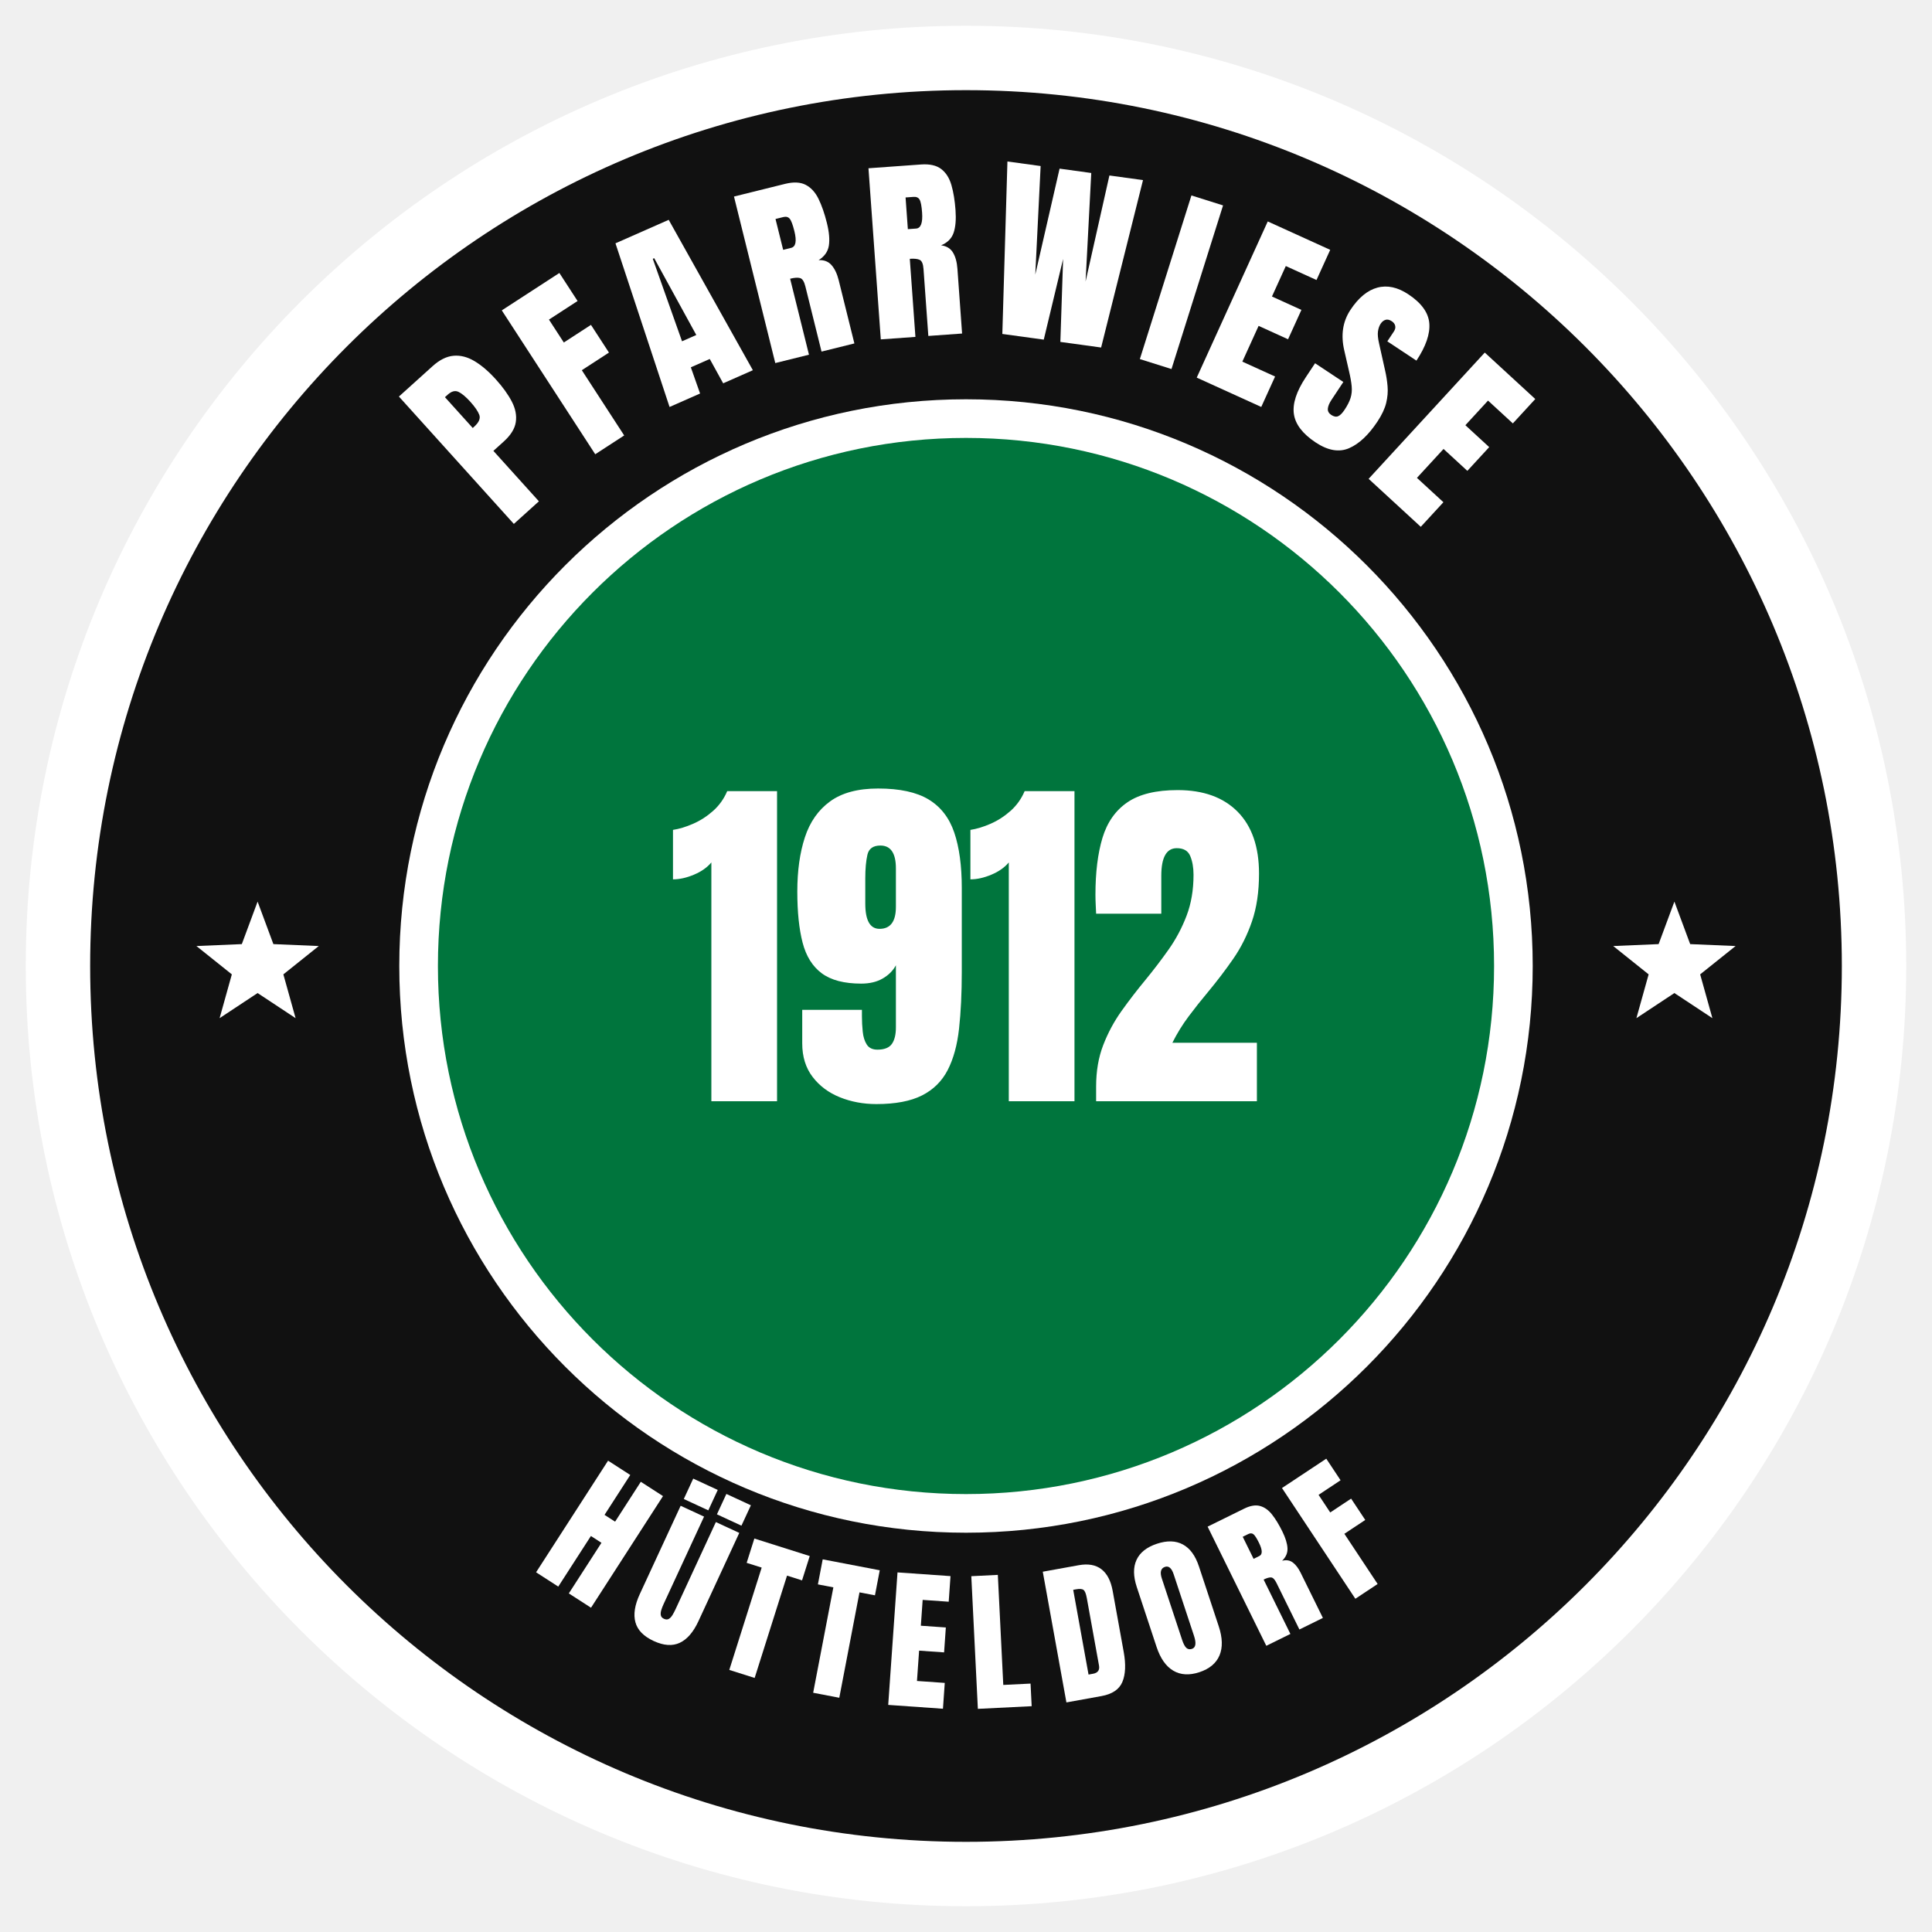
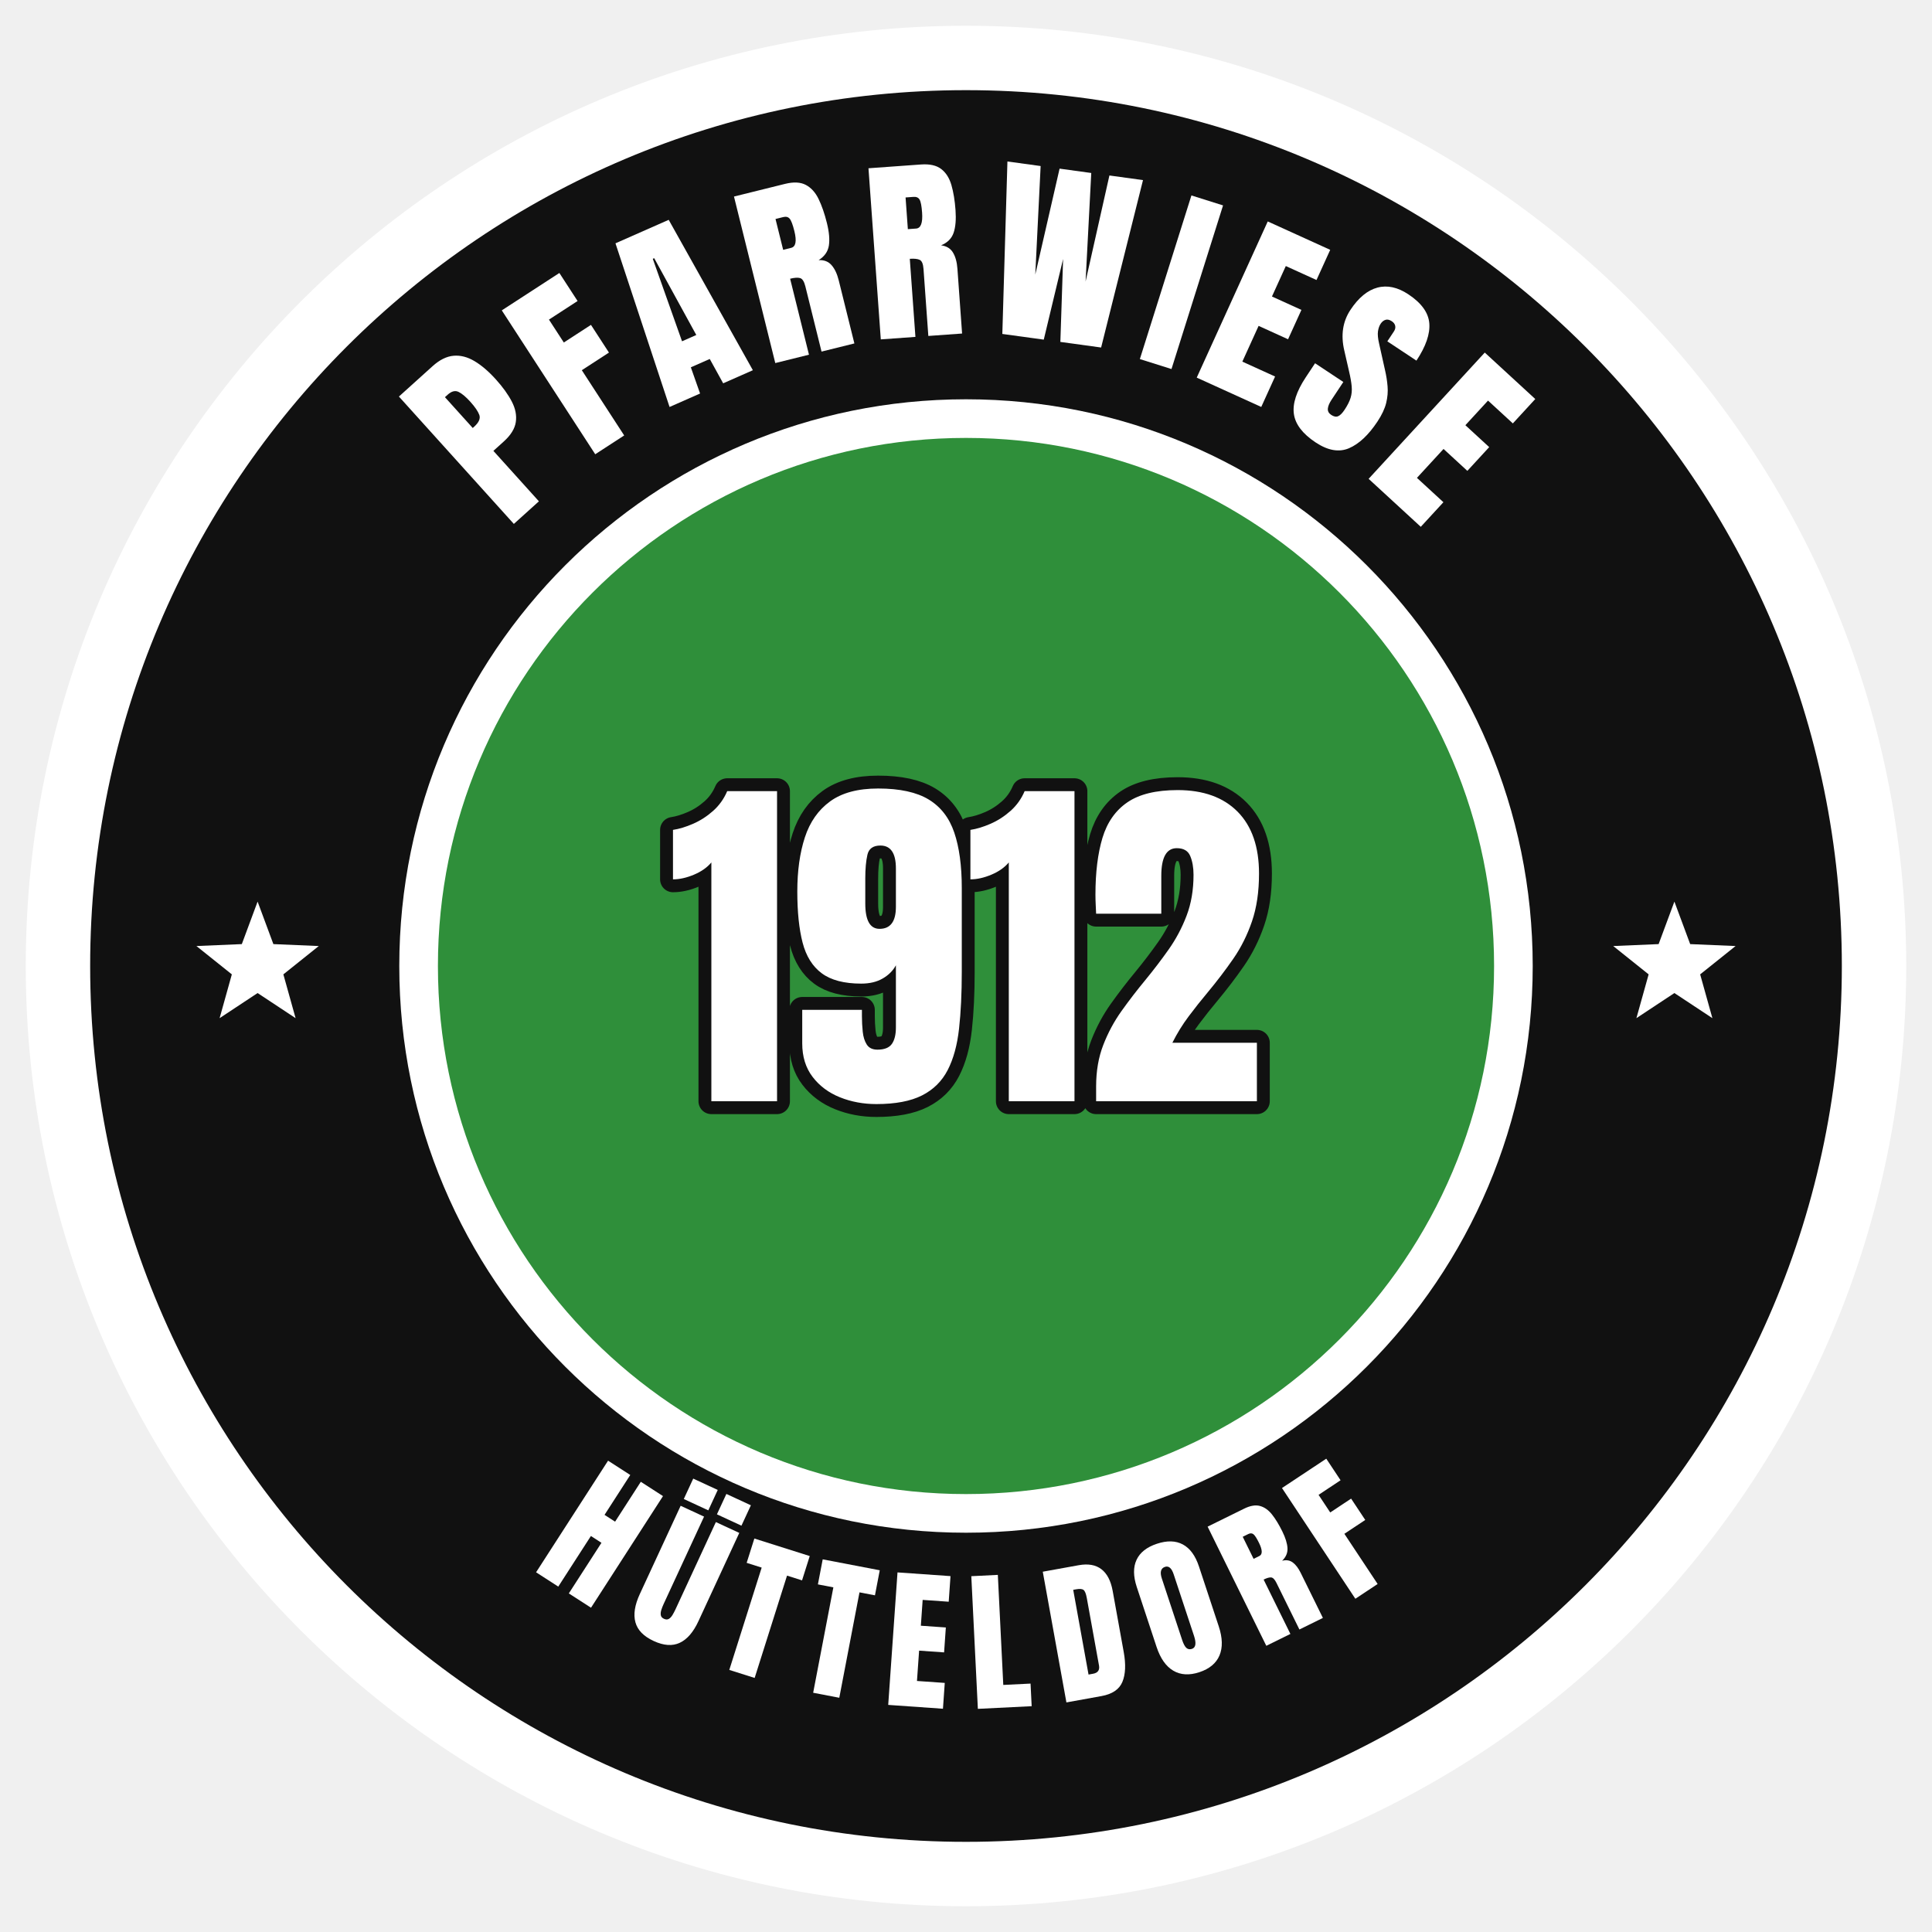
- <svg xmlns="http://www.w3.org/2000/svg" viewBox="0 0 600 600" role="img" aria-label="Pfarrwiese">
+ <svg xmlns="http://www.w3.org/2000/svg" viewBox="0 0 600 600" role="img" aria-label="Pfarrwiese 1912">
  <circle cx="300" cy="300" r="292" fill="#FFFFFF" />
  <circle cx="300" cy="300" r="272" fill="#111111" />
  <circle cx="300" cy="300" r="176" fill="#FFFFFF" />
-   <circle cx="300" cy="300" r="164" fill="#00753D" />
+   <circle cx="300" cy="300" r="164" fill="#2F8F3A" />
  <path d="M-1.80 0L-12.28 0L-12.28-53.28L1.80-53.28Q6.22-53.28 8.81-51.31Q11.40-49.35 12.52-45.71Q13.64-42.08 13.64-37.05L13.64-37.05Q13.64-32.21 12.70-28.62Q11.76-25.04 9.35-23.07Q6.95-21.10 2.53-21.10L2.53-21.10L-1.80-21.10L-1.80 0ZM-1.80-43.56L-1.80-30.67L-1.20-30.67Q1.77-30.67 2.44-32.33Q3.10-34.00 3.10-37.24L3.10-37.24Q3.10-40.26 2.45-41.91Q1.80-43.56-0.62-43.56L-0.62-43.56L-1.80-43.56Z" fill="#FFFFFF" transform="translate(300 300) rotate(-42.06) translate(0 -196.0)" />
  <path d="M0.71 0L-10.01 0L-10.01-53.28L11.31-53.28L11.31-42.90L0.71-42.90L0.71-34.42L10.76-34.42L10.76-24.16L0.71-24.16L0.71 0Z" fill="#FFFFFF" transform="translate(300 300) rotate(-33.00) translate(0 -196.0)" />
  <path d="M-3.78 0L-14.14 0L-8.99-53.28L9.08-53.28L14.14 0L4.06 0L3.30-8.60L-3.12-8.60L-3.78 0ZM-0.33-44.20L-2.36-17.10L2.48-17.10L0.15-44.20L-0.33-44.20Z" fill="#FFFFFF" transform="translate(300 300) rotate(-23.81) translate(0 -196.0)" />
  <path d="M-1.63 0L-12.41 0L-12.41-53.28L3.94-53.28Q8.02-53.28 10.11-51.42Q12.20-49.56 12.91-46.21Q13.62-42.87 13.62-38.36L13.62-38.36Q13.62-34.00 12.52-31.39Q11.41-28.79 8.36-27.79L8.36-27.79Q10.87-27.28 11.88-25.29Q12.90-23.31 12.90-20.16L12.90-20.16L12.90 0L2.39 0L2.39-20.86Q2.39-23.19 1.44-23.75Q0.48-24.31-1.63-24.31L-1.63-24.31L-1.63 0ZM-1.57-43.41L-1.57-33.54L1.00-33.54Q3.21-33.54 3.21-38.36L3.21-38.36Q3.21-41.47 2.72-42.44Q2.24-43.41 0.91-43.41L0.91-43.41L-1.57-43.41Z" fill="#FFFFFF" transform="translate(300 300) rotate(-13.93) translate(0 -196.0)" />
  <path d="M-1.63 0L-12.41 0L-12.41-53.28L3.94-53.28Q8.02-53.28 10.11-51.42Q12.20-49.56 12.91-46.21Q13.62-42.87 13.62-38.36L13.62-38.36Q13.62-34.00 12.52-31.39Q11.41-28.79 8.36-27.79L8.36-27.79Q10.87-27.28 11.88-25.29Q12.90-23.31 12.90-20.16L12.90-20.16L12.90 0L2.39 0L2.39-20.86Q2.39-23.19 1.44-23.75Q0.48-24.31-1.63-24.31L-1.63-24.31L-1.63 0ZM-1.57-43.41L-1.57-33.54L1.00-33.54Q3.21-33.54 3.21-38.36L3.21-38.36Q3.21-41.47 2.72-42.44Q2.24-43.41 0.91-43.41L0.91-43.41L-1.57-43.41Z" fill="#FFFFFF" transform="translate(300 300) rotate(-4.12) translate(0 -196.0)" />
  <path d="M-2.54 0L-15.53 0L-21.25-53.28L-10.84-53.28L-7.90-19.65L-4.90-53.28L5.03-53.28L7.87-19.65L10.72-53.28L21.25-53.28L15.44 0L2.66 0L0-25.64L-2.54 0Z" fill="#FFFFFF" transform="translate(300 300) rotate(7.82) translate(0 -196.0)" />
  <path d="M5.15 0L-5.15 0L-5.15-53.28L5.15-53.28L5.15 0Z" fill="#FFFFFF" transform="translate(300 300) rotate(17.49) translate(0 -196.0)" />
  <path d="M11.61 0L-10.40 0L-10.40-53.28L10.91-53.28L10.91-42.99L0.44-42.99L0.44-32.60L10.49-32.60L10.49-22.58L0.44-22.58L0.44-10.38L11.61-10.38L11.61 0Z" fill="#FFFFFF" transform="translate(300 300) rotate(24.45) translate(0 -196.0)" />
  <path d="M0.71 0.48L0.71 0.48Q-6.58 0.48-9.81-3.15Q-13.03-6.78-13.03-14.71L-13.03-14.71L-13.03-19.92L-2.50-19.92L-2.50-13.26Q-2.50-11.41-1.94-10.37Q-1.38-9.32 0.02-9.32L0.02-9.32Q1.47-9.32 2.03-10.17Q2.59-11.02 2.59-12.96L2.59-12.96Q2.59-15.41 2.10-17.06Q1.62-18.71 0.42-20.21Q-0.77-21.71-2.89-23.70L-2.89-23.70L-7.67-28.25Q-13.03-33.30-13.03-39.81L-13.03-39.81Q-13.03-46.62-9.87-50.19Q-6.71-53.77-0.71-53.77L-0.71-53.77Q6.61-53.77 9.69-49.86Q12.76-45.96 12.76-37.99L12.76-37.99L1.92-37.99L1.92-41.66Q1.92-42.75 1.30-43.35Q0.68-43.96-0.38-43.96L-0.38-43.96Q-1.65-43.96-2.24-43.25Q-2.83-42.53-2.83-41.41L-2.83-41.41Q-2.83-40.29-2.23-38.99Q-1.62-37.69 0.17-36.00L0.17-36.00L6.31-30.09Q8.16-28.34 9.70-26.38Q11.25-24.43 12.19-21.84Q13.12-19.25 13.12-15.53L13.12-15.53Q13.12-8.02 10.35-3.77Q7.58 0.48 0.71 0.48Z" fill="#FFFFFF" transform="translate(300 300) rotate(33.53) translate(0 -196.0)" />
  <path d="M11.61 0L-10.40 0L-10.40-53.28L10.91-53.28L10.91-42.99L0.44-42.99L0.44-32.60L10.49-32.60L10.49-22.58L0.44-22.58L0.44-10.38L11.61-10.38L11.61 0Z" fill="#FFFFFF" transform="translate(300 300) rotate(42.61) translate(0 -196.0)" />
  <path d="M-1.95 0L-10.15 0L-10.15-41.25L-1.95-41.25L-1.95-26.51L1.95-26.51L1.95-41.25L10.15-41.25L10.15 0L1.95 0L1.95-18.70L-1.95-18.70L-1.95 0Z" fill="#FFFFFF" transform="translate(300 300) rotate(32.82) translate(0 230.6)" />
  <path d="M0 0.38L0 0.38Q-5.16 0.38-7.59-2.52Q-10.03-5.41-10.03-11.04L-10.03-11.04L-10.03-41.25L-2.02-41.25L-2.02-11.37Q-2.02-10.34-1.90-9.39Q-1.78-8.44-1.36-7.83Q-0.94-7.22 0-7.22L0-7.22Q0.96-7.22 1.38-7.82Q1.80-8.41 1.91-9.38Q2.02-10.34 2.02-11.37L2.02-11.37L2.02-41.25L10.03-41.25L10.03-11.04Q10.03-5.41 7.59-2.52Q5.16 0.38 0 0.38ZM9.70-43.57L1.31-43.57L1.31-50.55L9.70-50.55L9.70-43.57ZM-1.64-43.57L-10.03-43.57L-10.03-50.55L-1.64-50.55L-1.64-43.57Z" fill="#FFFFFF" transform="translate(300 300) rotate(24.83) translate(0 230.6)" />
  <path d="M4.13 0L-4.13 0L-4.13-33.33L-9.02-33.33L-9.02-41.25L9.02-41.25L9.02-33.33L4.13-33.33L4.13 0Z" fill="#FFFFFF" transform="translate(300 300) rotate(17.56) translate(0 230.6)" />
  <path d="M4.13 0L-4.13 0L-4.13-33.33L-9.02-33.33L-9.02-41.25L9.02-41.25L9.02-33.33L4.13-33.33L4.13 0Z" fill="#FFFFFF" transform="translate(300 300) rotate(10.85) translate(0 230.6)" />
  <path d="M8.99 0L-8.05 0L-8.05-41.25L8.45-41.25L8.45-33.28L0.34-33.28L0.34-25.24L8.12-25.24L8.12-17.48L0.34-17.48L0.34-8.04L8.99-8.04L8.99 0Z" fill="#FFFFFF" transform="translate(300 300) rotate(4.01) translate(0 230.6)" />
  <path d="M9.02 0L-7.71 0L-7.71-41.25L0.54-41.25L0.54-7.03L9.02-7.03L9.02 0Z" fill="#FFFFFF" transform="translate(300 300) rotate(-2.83) translate(0 230.6)" />
  <path d="M1.05 0L-10.01 0L-10.01-41.25L1.34-41.25Q5.79-41.25 8.04-38.78Q10.29-36.30 10.29-31.55L10.29-31.55L10.29-12.23Q10.29-6.38 8.24-3.19Q6.19 0 1.05 0L1.05 0ZM-1.71-34.03L-1.71-7.29L-0.28-7.29Q1.99-7.29 1.99-9.49L1.99-9.49L1.99-30.77Q1.99-32.84 1.44-33.43Q0.89-34.03-0.80-34.03L-0.80-34.03L-1.71-34.03Z" fill="#FFFFFF" transform="translate(300 300) rotate(-10.25) translate(0 230.6)" />
  <path d="M0 0.38L0 0.38Q-4.95 0.38-7.56-2.61Q-10.17-5.60-10.17-11.25L-10.17-11.25L-10.17-30.84Q-10.17-36.14-7.58-38.88Q-4.99-41.63 0-41.63L0-41.63Q4.99-41.63 7.58-38.88Q10.17-36.14 10.17-30.84L10.17-30.84L10.17-11.25Q10.17-5.60 7.56-2.61Q4.95 0.38 0 0.38ZM0.07-7.22L0.07-7.22Q1.95-7.22 1.95-10.85L1.95-10.85L1.95-30.98Q1.95-34.03 0.12-34.03L0.12-34.03Q-1.95-34.03-1.95-30.91L-1.95-30.91L-1.95-10.80Q-1.95-8.88-1.48-8.05Q-1.01-7.22 0.07-7.22Z" fill="#FFFFFF" transform="translate(300 300) rotate(-18.29) translate(0 230.6)" />
  <path d="M-1.27 0L-9.61 0L-9.61-41.25L3.05-41.25Q6.21-41.25 7.83-39.81Q9.45-38.37 10.00-35.78Q10.55-33.19 10.55-29.70L10.55-29.70Q10.55-26.32 9.69-24.30Q8.84-22.29 6.47-21.52L6.47-21.52Q8.41-21.12 9.20-19.58Q9.98-18.05 9.98-15.61L9.98-15.61L9.98 0L1.85 0L1.85-16.15Q1.85-17.95 1.11-18.39Q0.38-18.82-1.27-18.82L-1.27-18.82L-1.27 0ZM-1.22-33.61L-1.22-25.97L0.77-25.97Q2.48-25.97 2.48-29.70L2.48-29.70Q2.48-32.11 2.11-32.86Q1.73-33.61 0.70-33.61L0.70-33.61L-1.22-33.61Z" fill="#FFFFFF" transform="translate(300 300) rotate(-26.22) translate(0 230.6)" />
  <path d="M0.55 0L-7.75 0L-7.75-41.25L8.75-41.25L8.75-33.21L0.55-33.21L0.55-26.65L8.33-26.65L8.33-18.70L0.55-18.70L0.55 0Z" fill="#FFFFFF" transform="translate(300 300) rotate(-33.53) translate(0 230.6)" />
  <polygon points="80.0,280.0 84.9,293.2 99.0,293.8 88.0,302.6 91.8,316.2 80.0,308.4 68.2,316.2 72.0,302.6 61.0,293.8 75.1,293.2" fill="#FFFFFF" />
  <polygon points="520.0,280.0 524.9,293.2 539.0,293.8 528.0,302.6 531.8,316.2 520.0,308.4 508.2,316.2 512.0,302.6 501.0,293.8 515.1,293.2" fill="#FFFFFF" />
+   <path d="M241.32 342L220.92 342L220.92 267.84Q218.95 270.20 215.51 271.64Q212.06 273.09 209 273.09L209 273.09L209 257.73Q211.90 257.29 215.23 255.84Q218.57 254.39 221.44 251.85Q224.31 249.30 225.84 245.70L225.84 245.70L241.32 245.70L241.32 342ZM272.16 342.88L272.16 342.88Q266.09 342.88 260.84 340.77Q255.59 338.66 252.37 334.45Q249.14 330.24 249.14 324.01L249.14 324.01L249.14 313.62L267.68 313.62L267.68 315.59Q267.68 317.99 267.93 320.40Q268.17 322.80 269.18 324.39Q270.20 325.98 272.49 325.98L272.49 325.98Q275.72 325.98 276.98 324.20Q278.23 322.42 278.23 319.09L278.23 319.09L278.23 299.78Q276.87 302.30 274.13 303.88Q271.40 305.47 267.46 305.47L267.46 305.47Q259.53 305.47 255.21 302.27Q250.89 299.07 249.25 292.73Q247.61 286.38 247.61 276.87L247.61 276.87Q247.61 267.24 249.96 260.05Q252.31 252.86 257.81 248.87Q263.30 244.88 272.71 244.88L272.71 244.88Q282.77 244.88 288.41 248.29Q294.04 251.71 296.36 258.57Q298.69 265.44 298.69 275.77L298.69 275.77L298.69 301.80Q298.69 311.81 297.84 319.47Q296.99 327.13 294.31 332.32Q291.63 337.52 286.33 340.20Q281.02 342.88 272.16 342.88ZM273.15 288.46L273.15 288.46Q278.23 288.46 278.23 281.63L278.23 281.63L278.23 269.70Q278.23 262.59 273.42 262.59L273.42 262.59Q270.03 262.59 269.38 265.46Q268.72 268.34 268.72 272.82L268.72 272.82L268.72 280.59Q268.72 288.46 273.15 288.46ZM333.69 342L313.29 342L313.29 267.84Q311.32 270.20 307.88 271.64Q304.43 273.09 301.37 273.09L301.37 273.09L301.37 257.73Q304.27 257.29 307.60 255.84Q310.94 254.39 313.81 251.85Q316.68 249.30 318.21 245.70L318.21 245.70L333.69 245.70L333.69 342ZM390.34 342L340.41 342L340.41 337.41Q340.41 330.24 342.63 324.53Q344.84 318.81 348.34 313.92Q351.84 309.02 355.73 304.32L355.73 304.32Q359.50 299.73 362.92 294.89Q366.34 290.05 368.50 284.39Q370.66 278.73 370.66 271.67L370.66 271.67Q370.66 268.28 369.64 265.85Q368.63 263.41 365.46 263.41L365.46 263.41Q360.65 263.41 360.65 272L360.65 272L360.65 283.76L340.41 283.76Q340.36 282.50 340.28 280.91Q340.20 279.33 340.20 277.85L340.20 277.85Q340.20 267.46 342.38 260.21Q344.57 252.97 350.12 249.17Q355.67 245.37 365.73 245.37L365.73 245.37Q377.71 245.37 384.36 252.09Q391 258.82 391 271.29L391 271.29Q391 279.77 388.81 286.14Q386.63 292.51 383.02 297.73Q379.41 302.95 375.09 308.15L375.09 308.15Q372.02 311.81 369.15 315.64Q366.28 319.47 364.09 323.84L364.09 323.84L390.34 323.84L390.34 342Z" fill="#111111" stroke="#111111" stroke-width="8" stroke-linejoin="round" />
  <path d="M241.32 342L220.92 342L220.92 267.84Q218.95 270.20 215.51 271.64Q212.06 273.09 209 273.09L209 273.09L209 257.73Q211.90 257.29 215.23 255.84Q218.57 254.39 221.44 251.85Q224.31 249.30 225.84 245.70L225.84 245.70L241.32 245.70L241.32 342ZM272.16 342.88L272.16 342.88Q266.09 342.88 260.84 340.77Q255.59 338.66 252.37 334.45Q249.14 330.24 249.14 324.01L249.14 324.01L249.14 313.62L267.68 313.62L267.68 315.59Q267.68 317.99 267.93 320.40Q268.17 322.80 269.18 324.39Q270.20 325.98 272.49 325.98L272.49 325.98Q275.72 325.98 276.98 324.20Q278.23 322.42 278.23 319.09L278.23 319.09L278.23 299.78Q276.87 302.30 274.13 303.88Q271.40 305.47 267.46 305.47L267.46 305.47Q259.53 305.47 255.21 302.27Q250.89 299.07 249.25 292.73Q247.61 286.38 247.61 276.87L247.61 276.87Q247.61 267.24 249.96 260.05Q252.31 252.86 257.81 248.87Q263.30 244.88 272.71 244.88L272.71 244.88Q282.77 244.88 288.41 248.29Q294.04 251.71 296.36 258.57Q298.69 265.44 298.69 275.77L298.69 275.77L298.69 301.80Q298.69 311.81 297.84 319.47Q296.99 327.13 294.31 332.32Q291.63 337.52 286.33 340.20Q281.02 342.88 272.16 342.88ZM273.15 288.46L273.15 288.46Q278.23 288.46 278.23 281.63L278.23 281.63L278.23 269.70Q278.23 262.59 273.42 262.59L273.42 262.59Q270.03 262.59 269.38 265.46Q268.72 268.34 268.72 272.82L268.72 272.82L268.72 280.59Q268.72 288.46 273.15 288.46ZM333.69 342L313.29 342L313.29 267.84Q311.32 270.20 307.88 271.64Q304.43 273.09 301.37 273.09L301.37 273.09L301.37 257.73Q304.27 257.29 307.60 255.84Q310.94 254.39 313.81 251.85Q316.68 249.30 318.21 245.70L318.21 245.70L333.69 245.70L333.69 342ZM390.34 342L340.41 342L340.41 337.41Q340.41 330.24 342.63 324.53Q344.84 318.81 348.34 313.92Q351.84 309.02 355.73 304.32L355.73 304.32Q359.50 299.73 362.92 294.89Q366.34 290.05 368.50 284.39Q370.66 278.73 370.66 271.67L370.66 271.67Q370.66 268.28 369.64 265.85Q368.63 263.41 365.46 263.41L365.46 263.41Q360.65 263.41 360.65 272L360.65 272L360.65 283.76L340.41 283.76Q340.36 282.50 340.28 280.91Q340.20 279.33 340.20 277.85L340.20 277.85Q340.20 267.46 342.38 260.21Q344.57 252.97 350.12 249.17Q355.67 245.37 365.73 245.37L365.73 245.37Q377.71 245.37 384.36 252.09Q391 258.82 391 271.29L391 271.29Q391 279.77 388.81 286.14Q386.63 292.51 383.02 297.73Q379.41 302.95 375.09 308.15L375.09 308.15Q372.02 311.81 369.15 315.64Q366.28 319.47 364.09 323.84L364.09 323.84L390.34 323.84L390.34 342Z" fill="#FFFFFF" />
</svg>
